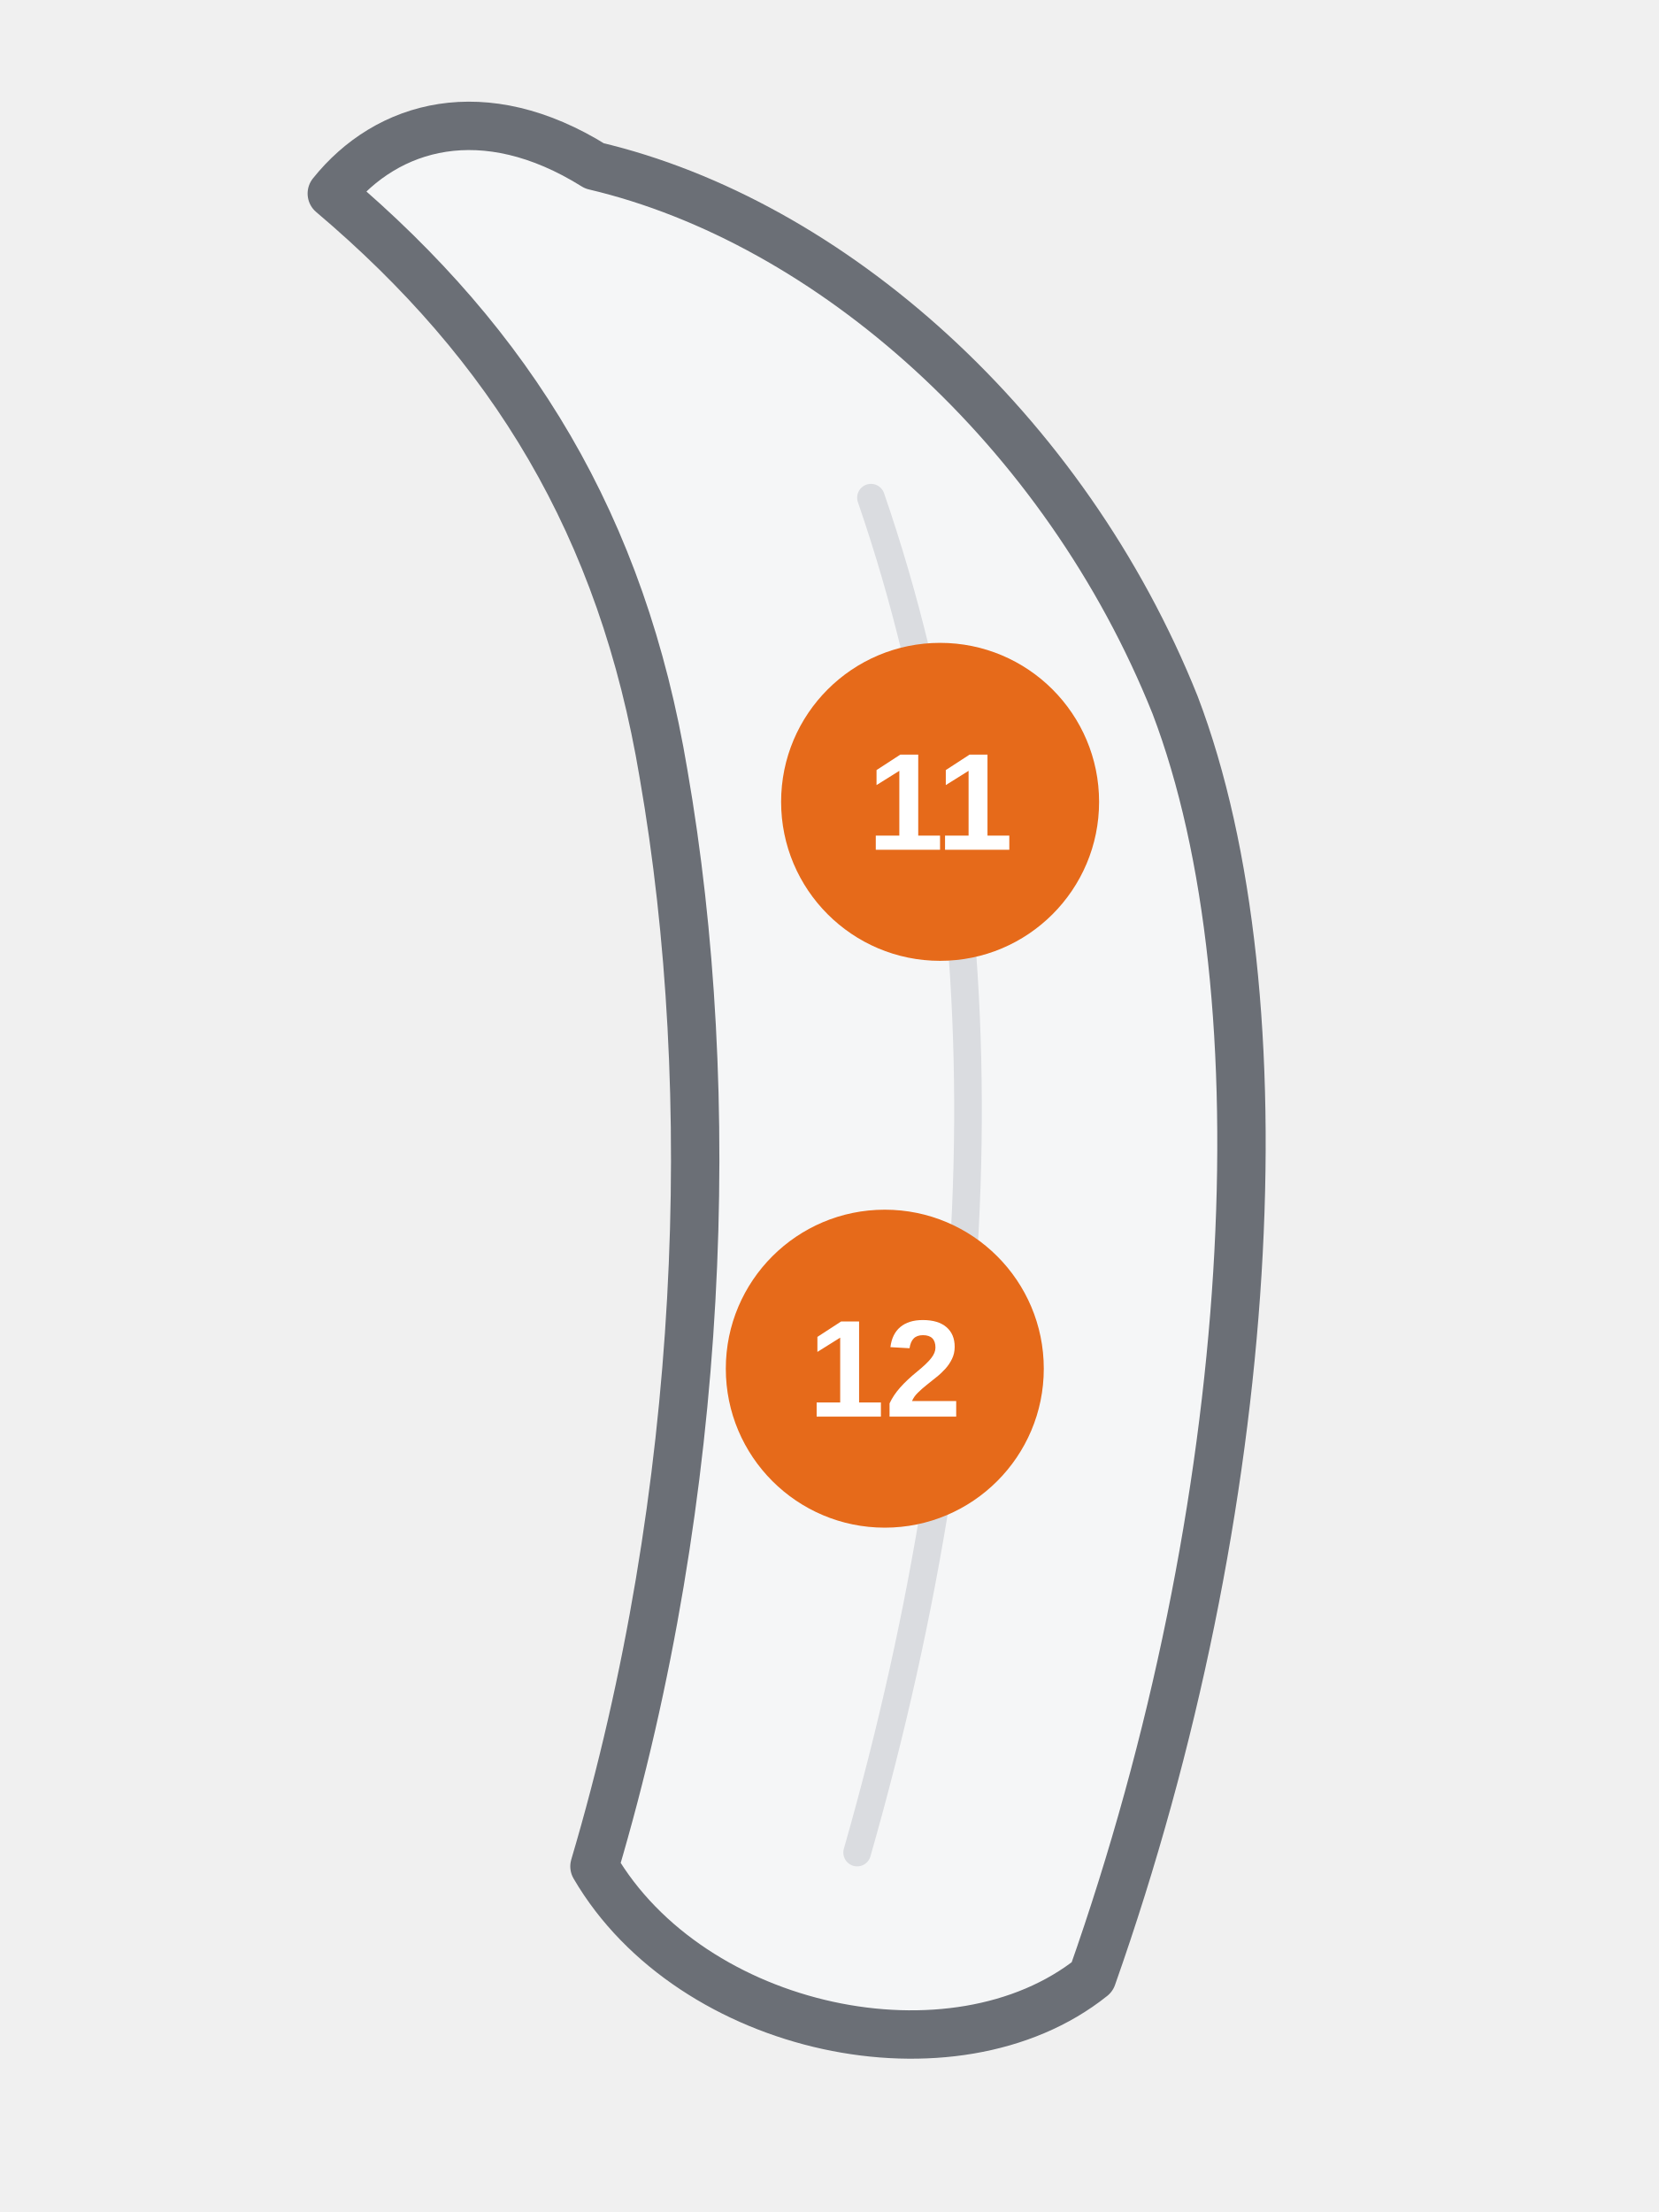
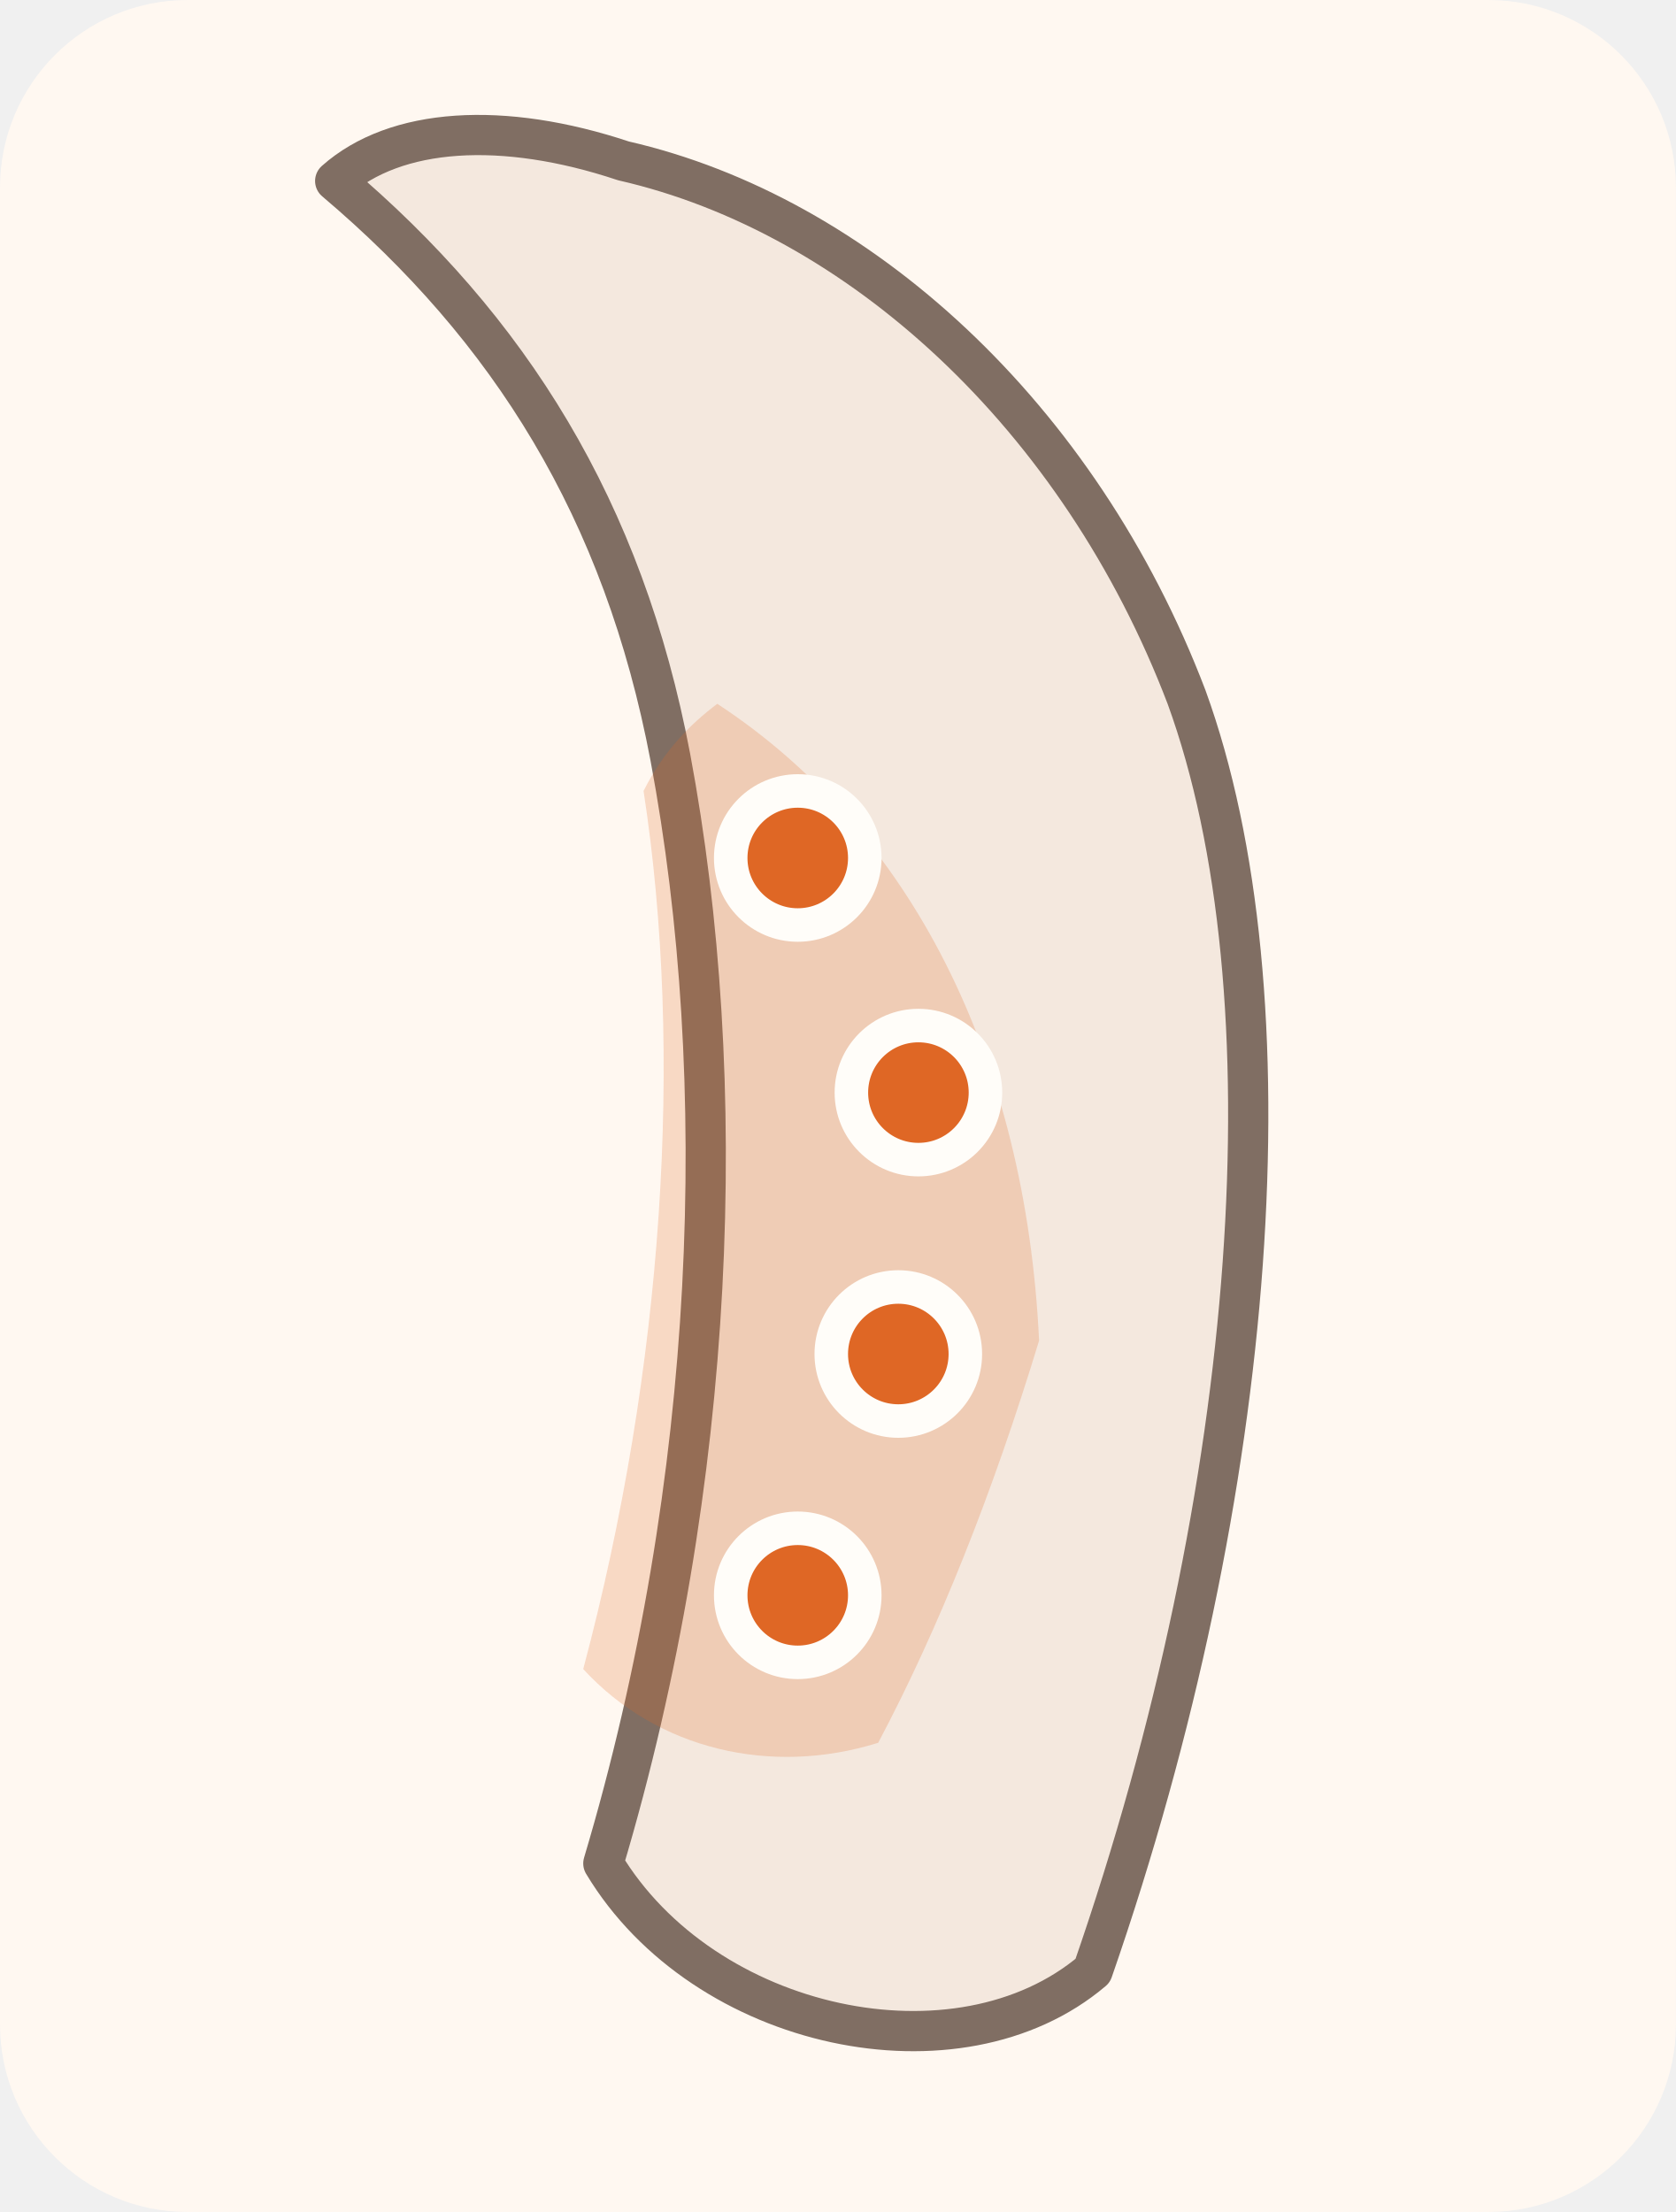
- <svg xmlns="http://www.w3.org/2000/svg" viewBox="0 0 240 320">
-   <path d="M86 24c34 8 68 38 84 78 16 42 12 116-12 184-20 16-58 8-72-16 16-54 18-112 10-158-6-36-22-62-48-84 8-10 22-14 38-4Z" fill="#F5F6F7" stroke="#6B6F76" stroke-width="7" stroke-linejoin="round" />
-   <path d="M126 72c20 58 18 126-2 196" fill="none" stroke="#DADCE0" stroke-width="4" stroke-linecap="round" />
-   <g fill="#E66A1A">
-     <circle id="arm_right_posterior_upper" cx="136" cy="116" r="23" />
-     <circle id="arm_right_posterior_lower" cx="128" cy="198" r="23" />
-   </g>
-   <g fill="#FFFFFF" font-family="Arial, sans-serif" font-size="20" font-weight="700" text-anchor="middle" dominant-baseline="central">
-     <text x="136" y="116">11</text>
-     <text x="128" y="198">12</text>
+ <svg xmlns="http://www.w3.org/2000/svg" viewBox="0 0 250 330" role="img" aria-label="Pontos de aplicação no braço direito">
+   <rect width="250" height="330" rx="28" fill="#FFF8F1" />
+   <path d="M93 24c35 8 68 38 84 80 16 44 11 118-14 190-20 17-58 9-73-16 17-57 19-117 10-165-7-37-24-64-50-86 9-8 25-9 43-3Z" fill="#F4E8DE" stroke="#806E63" stroke-width="6" stroke-linejoin="round" />
+   <path d="M107 105c29 19 46 53 48 95-7 23-15 43-24 60-16 5-33 1-44-11 12-45 15-92 9-131 3-6 7-10 11-13Z" fill="#DF6725" opacity=".22" />
+   <g fill="#DF6725" stroke="#FFFDF9" stroke-width="5">
+     <circle cx="119" cy="128" r="10" />
+     <circle cx="137" cy="163" r="10" />
+     <circle cx="134" cy="202" r="10" />
+     <circle cx="119" cy="238" r="10" />
  </g>
</svg>
